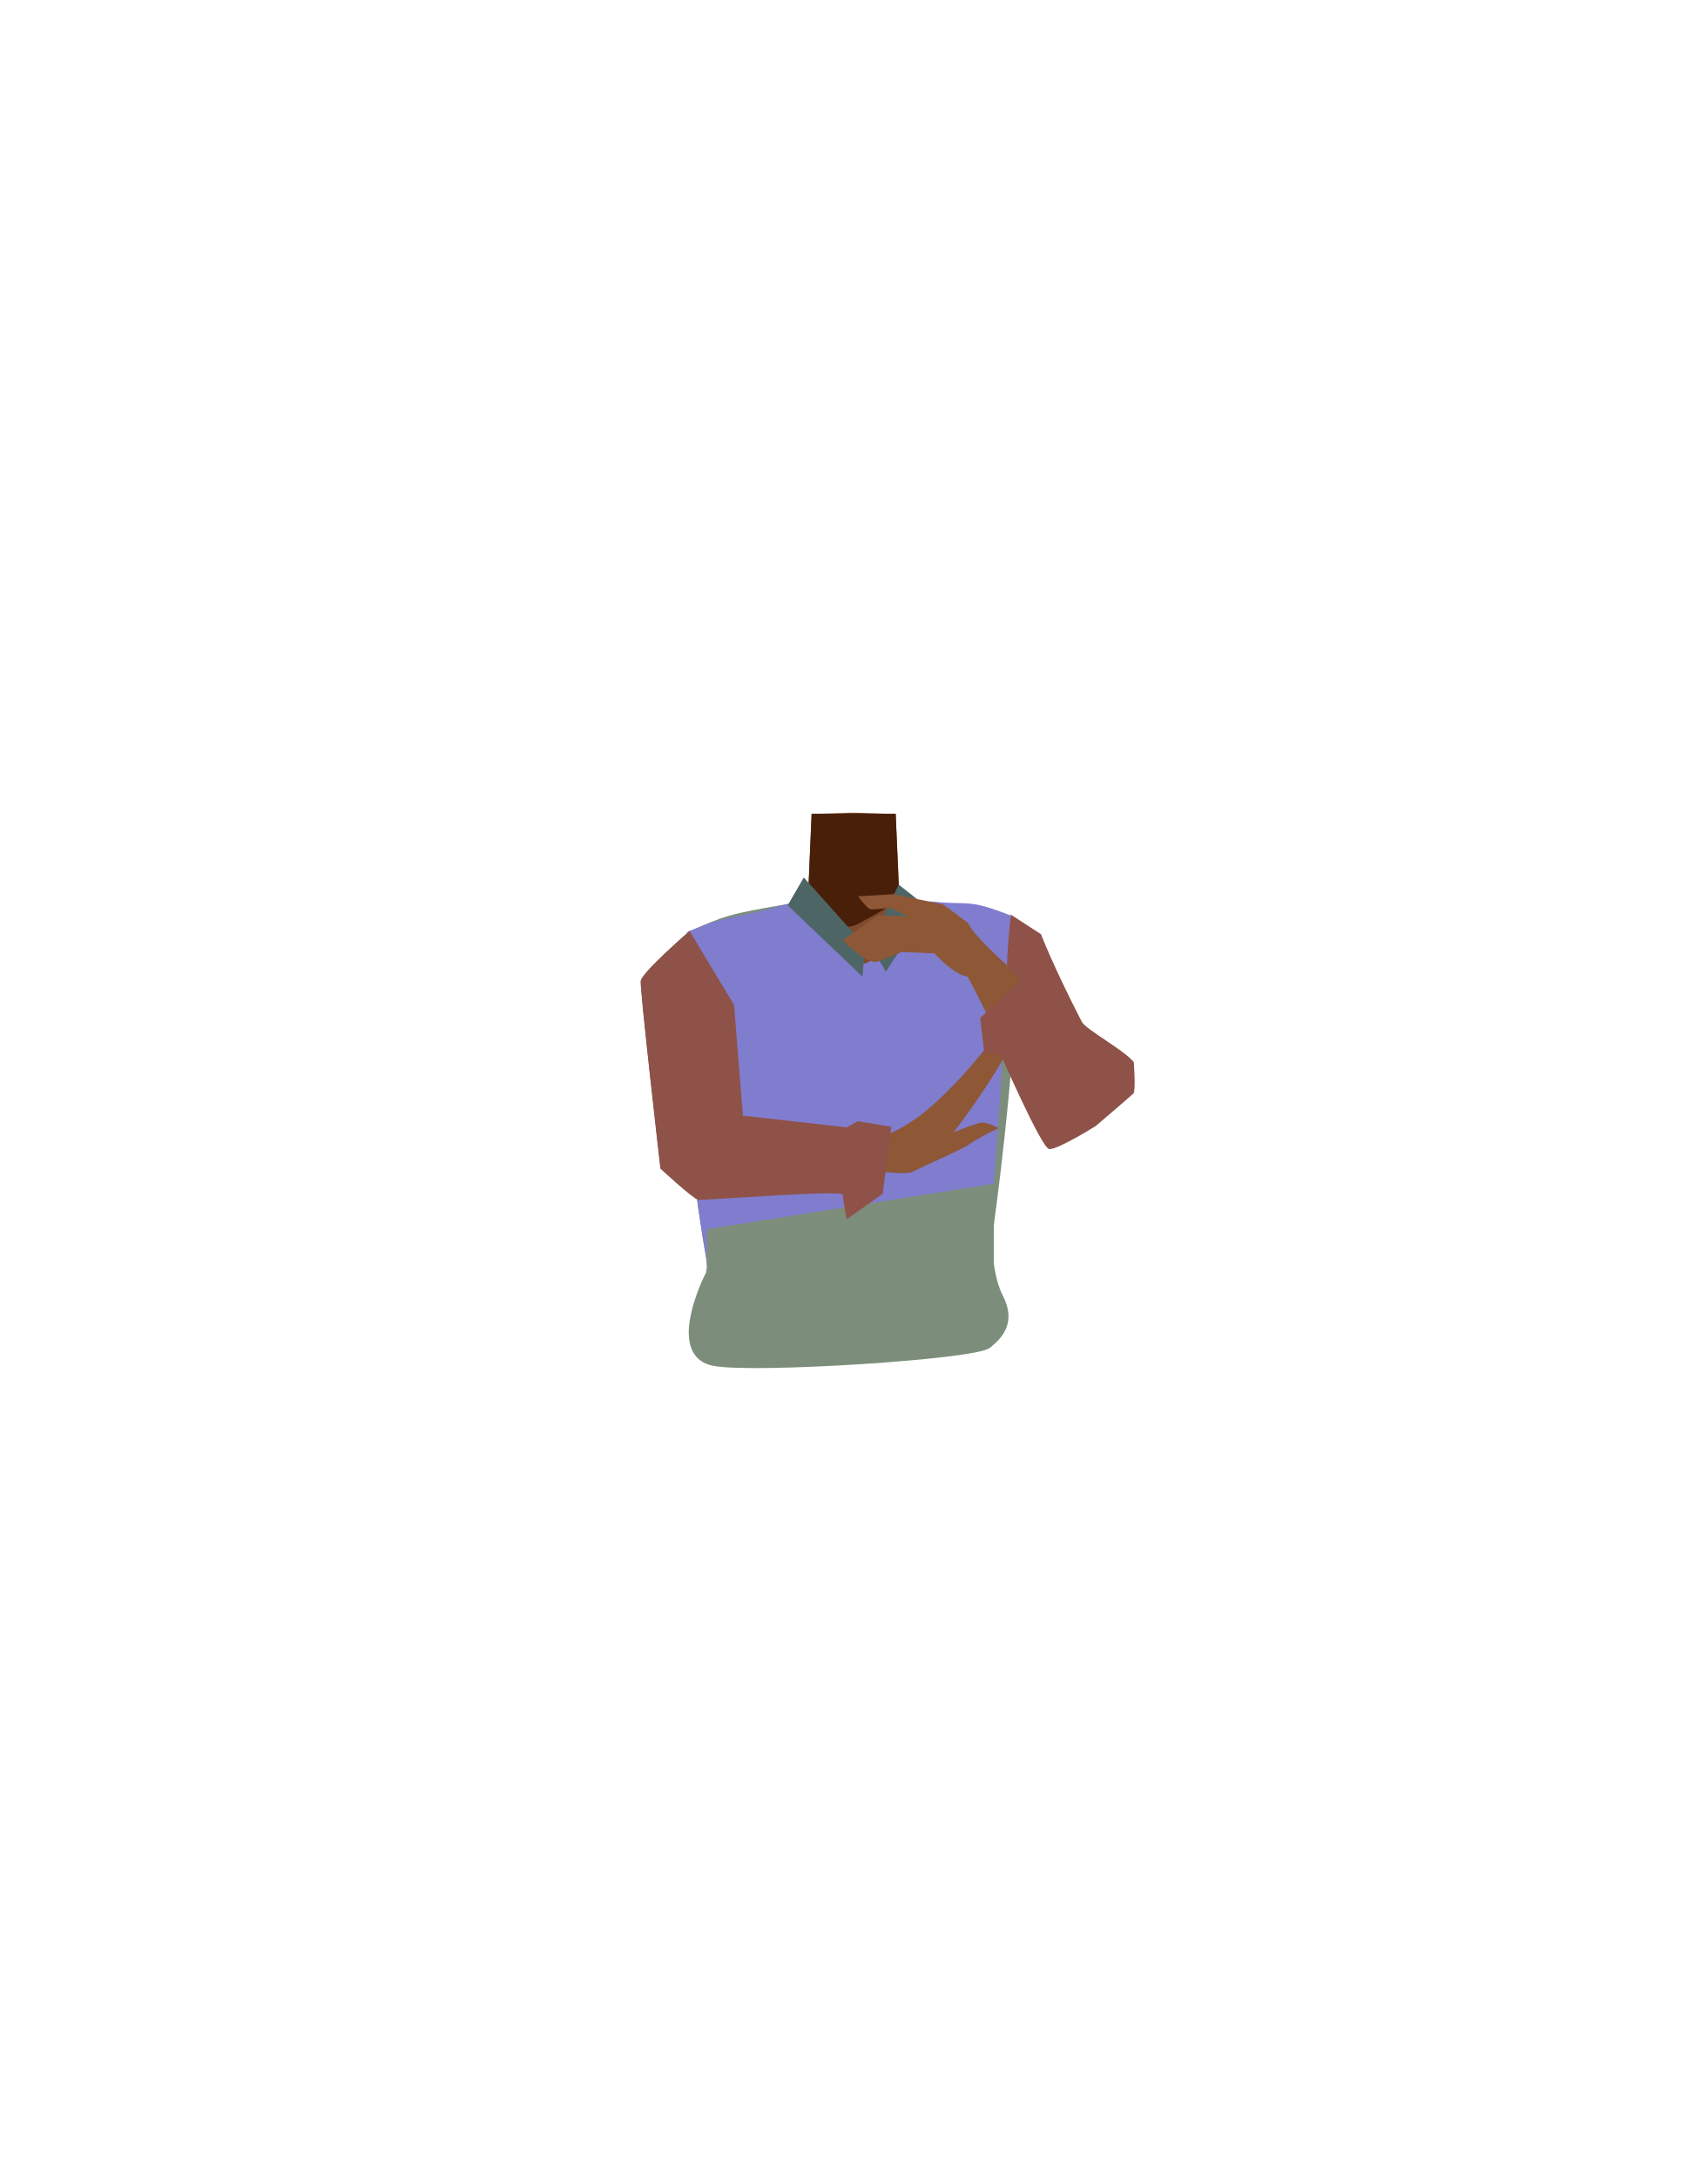
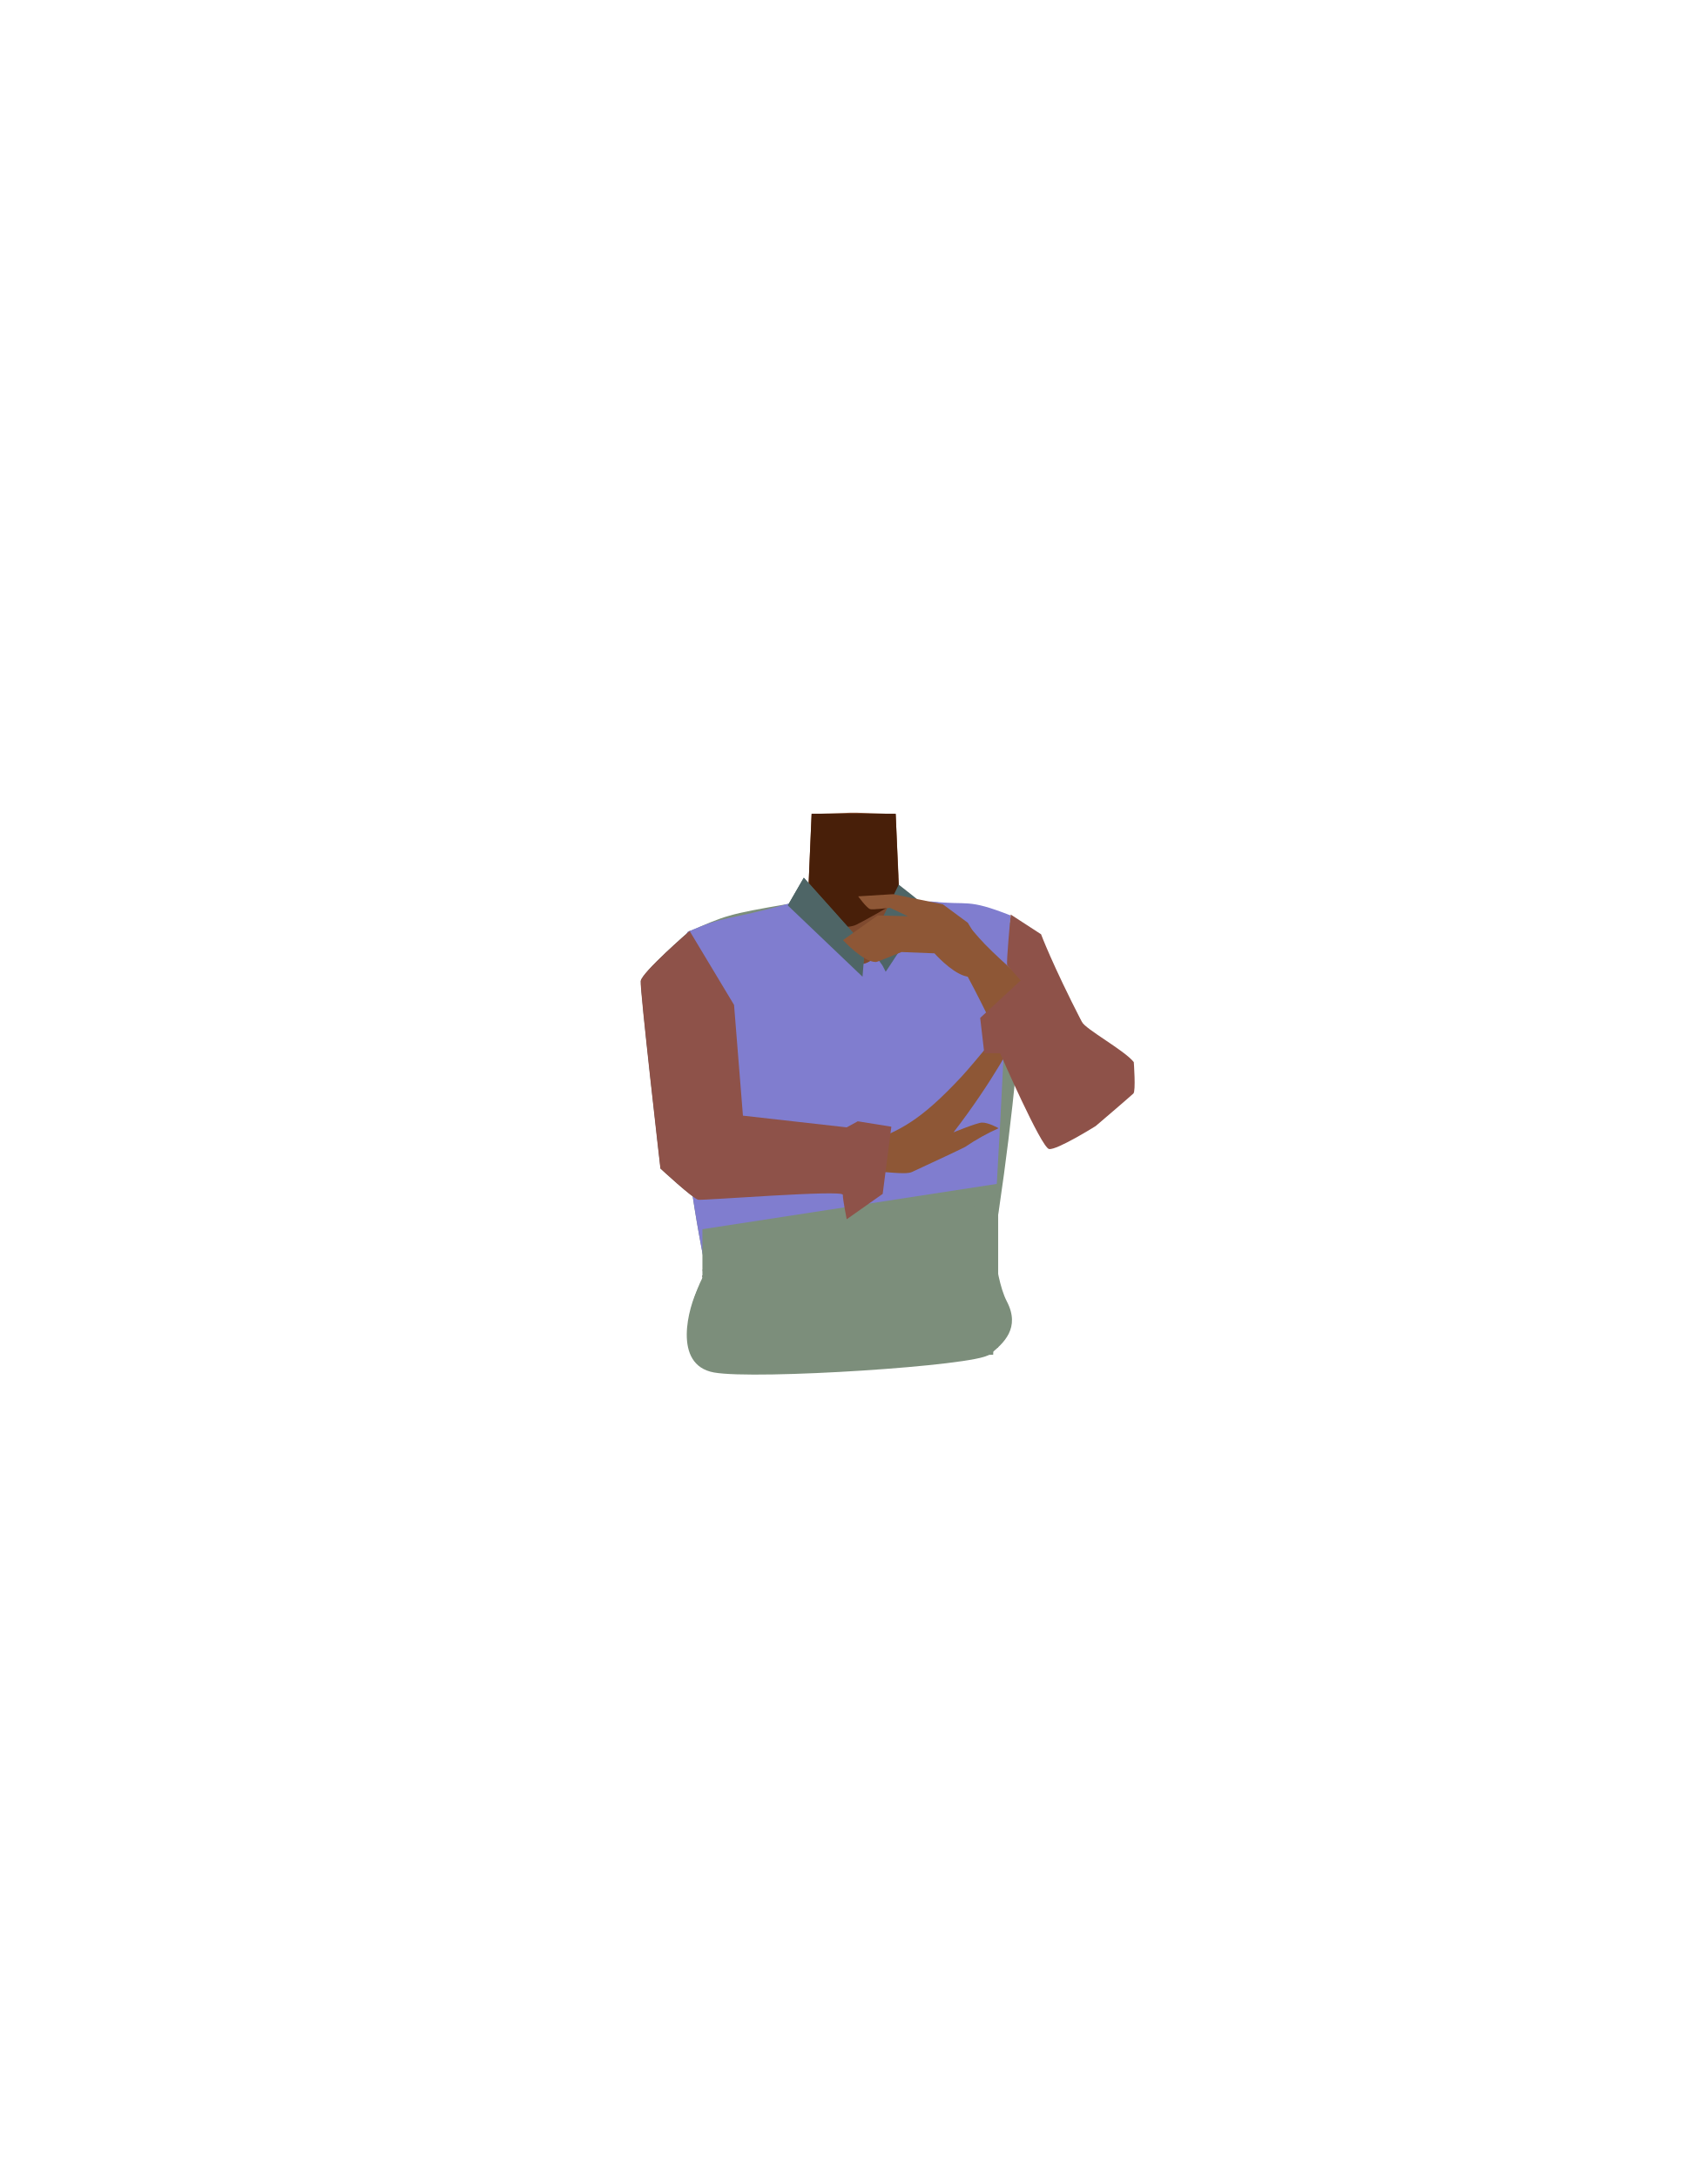
<svg xmlns="http://www.w3.org/2000/svg" version="1.1" id="Calque_1" x="0px" y="0px" viewBox="0 0 788 1005" style="enable-background:new 0 0 788 1005;" xml:space="preserve">
  <style type="text/css">
	.st0{fill:#7F4A2F;}
	.st1{fill:#481F09;}
	.st2{fill:#D68F72;}
	.st3{fill:#7C8E7B;}
	.st4{fill:#423632;}
	.st5{fill:#4E6566;}
	.st6{fill:#807DCF;}
	.st7{fill:#8E5736;}
	.st8{fill:#8E5249;}
</style>
  <g id="Calque_1_00000115507393649495719270000006572907222598607526_">
    <g id="Calque_12">
      <path class="st0" d="M465.8,459.5c0,0-0.1,3.9-9.3,10c-10.9,7.3-6.9,21.4-8.4,28.7c-1,4.9-9.9,17.3-13.7,16.6    c-10.8-2-16.9-16.2-26.7-20.4c-5.7-2.4-8.2-4.7-13.7-2c-5.5-2.8-8-0.5-13.7,2c-9.8,4.2-15.8,18.5-26.7,20.4    c-3.9,0.7-12.7-11.7-13.7-16.6c-1.5-7.3,2.5-21.4-8.4-28.7c-9.2-6.1-11.6-11-11.6-11c-7-17.1-6.1-26.7,3.9-29.7s29.4-7,38.6-10.1    c4.7-1.6,8.5-3.4,10.6-5.8l1.6-37.3l18.3-0.6h2.2l14.3,0.5l4,0.1l0.7,15.7l0.6,12.9v0.5l0.4,8.2c0.4,0.5,0.9,0.9,1.5,1.3    c2.7,2,6.8,3.2,11.6,4.2c6.5,1.3,30.5,8,37.8,9.4c3.1,0.6-2.8-0.9,0,0C475.8,430.6,472.8,442.4,465.8,459.5z" />
      <path class="st1" d="M416.5,414.1c-5.4,4.2-18.8,11.4-21.3,12.6c-8.2,3.9-28.3-5-32.8-8.1c4.7-1.6,8.5-3.4,10.6-5.8l1.6-37.3h38.8    l1.2,28.5v0.5l0.4,8.2C415.4,413.2,415.9,413.7,416.5,414.1z" />
    </g>
  </g>
  <g id="Calque_9">
    <path class="st2" d="M426.3,438.1c0,19.8,14.5,25.2,22,32.2c11.9,11.1,24.1,39.2,33.1,51.9c4.2,6,12.9-0.2,24.1-5.4l0,0   c14.2-7.3,6.3-23.3,2.9-29.4c-6.9-12.3-26-46.9-41.2-57.9c0,0-14.8-11.9-28.5-7.7C429.8,424.5,426.2,430,426.3,438.1L426.3,438.1z" />
-     <path class="st3" d="M451.3,609.5c7.3-28,25-179.9,15.1-183.7c-20.4-8-19-7.9-36.3-9.7c-12.5-1.4-21,28-32.4,28.9   c-7.1,0.6-27-29.1-33.4-28c-28.9,5-29.1,5.3-47.1,13.2c-7.6,35.8,3.6,138.1,15.6,182.5c7.8,29.1,57.9,6.1,57.9,6.1   S443.6,638.8,451.3,609.5z" />
-     <polygon class="st4" points="326.2,585.6 452.3,585.6 452.3,609 329.2,609  " />
-     <polygon class="st5" points="327.5,584.9 454.7,584.9 454.7,608.3 330.5,608.3  " />
+     <path class="st3" d="M451.3,612.5c7.8-29.9,29.8-181,15.1-186.7c-20.4-8-19-7.9-36.3-9.7c-12.5-1.4-21,28-32.4,28.9   c-7.1,0.6-27-29.1-33.4-28c-28.9,5-29.1,5.3-47.1,13.2c-10,46.8,0.7,130.1,15.6,185.5c7.8,29.1,57.9,6.1,57.9,6.1   S443.6,641.8,451.3,612.5z" />
+     <polygon class="st4" points="324.2,588.6 454.3,588.6 452.3,612 329.2,612  " />
+     <polygon class="st5" points="325.5,587.9 456.7,587.9 454.7,611.3 330.5,611.3  " />
    <path class="st2" d="M513.1,512.2c10.4-6.6,5.1-16.8-0.9-25c-4.2-5.8-47.6-39.9-60.3-54.4c-7.1-8.2-10.7-12.7-16.5-9.3   c-5.2,3.1,4.8,15.5,6.9,19.2c22.1,39.6,22.6,62.3,46.3,82.9C488.7,525.6,509.5,514.5,513.1,512.2z" />
    <path class="st3" d="M325.5,488c0,0-3.4-23.4-7.2-58.4l26.6-7.2l31.8,47.4L325.5,488z" />
  </g>
  <g id="Calque_10">
-     <polygon class="st3" points="337,626.7 326.2,582.9 459.2,546.2 456.4,622.1  " />
+     <polygon class="st3" points="335,629.7 324.2,585.9 461.2,546.2 458.4,625.1  " />
    <path class="st5" d="M363.6,417.8L371,405c0,0,28.2,31.4,28.2,31.7s-1.1,14-1.1,14L363.6,417.8z" />
    <path class="st5" d="M318.3,429.6l16.8,51l-2.1,40.3l57.9-0.7l5.1-2.8l15.5,2.5l-4,31l-16.6,11.7c0,0-1.8-8.9-1.8-11.3   s-64.3,2.7-66.7,2.3s-17.5-14.4-17.5-14.4s-9.5-82.6-9.1-86.5S318.3,429.6,318.3,429.6z" />
-     <path class="st3" d="M333.7,605.6c-3.6,3.8,16.5-15.1,15-15.3s-16.7-13.6-21.7-5.1s-16,34.8,3,39.2s121.2,2.2,127.2-2.7   s11.9-11.9,5.5-24.2s-4.3-37-9.6-41.8S333.7,605.6,333.7,605.6z" />
-     <path class="st6" d="M451.3,609.5c7.3-28,15.1-187.1,15.1-187.1c-20.4-8-19-4.5-36.3-6.4c-12.5-1.4-21,28-32.4,28.9   c-7.1,0.6-27.2-29.7-33.4-28c-29.2,8.1-29.1,5.3-47.1,13.2c-7.6,35.8,3.6,138.1,15.6,182.5c7.8,29.1,57.9,6.1,57.9,6.1   S443.6,638.8,451.3,609.5z" />
+     <path class="st3" d="M333.7,608.6c-4.2,4.4,11.8-15.7,15-15.3c-1.5-0.2-18.7-13.6-23.7-5.1s-14,34.8,5,39.2s121.2,2.2,127.2-2.7   s13.9-11.9,7.5-24.2s-6.3-40-11.6-44.8S333.7,608.6,333.7,608.6z" />
+     <path class="st6" d="M451.3,612.5c7.4-28.5,7.3-31.1,15.1-190.1c-20.4-8-19-4.5-36.3-6.4c-12.5-1.4-21,28-32.4,28.9   c-7.1,0.6-27.2-29.7-33.4-28c-29.2,8.1-29.1,5.3-47.1,13.2c-10,46.8,0.7,130.1,15.6,185.5c7.8,29.1,57.9,6.1,57.9,6.1   S443.6,641.8,451.3,612.5z" />
    <path class="st7" d="M445.5,529.2c4.9-3.3,10-6.2,15.4-8.6c0,0-4.7-2.7-7.7-2.6c-2.4,0.1-13.1,4.5-13.1,4.5l0,0   c18.4-23.9,28.4-43.3,29.5-46.2c0.8-2-1.8-8.1-1.8-8.1s-18.4,22.6-24,28.6c-19.1,20.5-28.6,25.1-44.1,30.6c-2.7,1-1.3,15,4.6,13.4   c2.1-0.6,13.4,1.5,16.6,0C433.7,534.9,445.1,529.5,445.5,529.2z" />
-     <polygon class="st4" points="326.2,585.6 452.3,585.6 452.3,609 329.2,609  " />
+     <polygon class="st4" points="324.2,588.6 454.3,588.6 452.3,612 329.2,612  " />
    <path class="st7" d="M513.1,512.2c10.4-6.6,5.1-16.8-0.9-25c-4.2-5.8-47.6-39.9-60.3-54.4c-7.1-8.2-10.7-12.7-16.5-9.3   c-5.2,3.1,4.8,15.5,6.9,19.2c22.1,39.6,21.9,51.5,45.5,72.2C503.5,528.4,509.5,514.5,513.1,512.2z" />
    <path class="st6" d="M325.5,488c0,0-3.4-23.4-7.2-58.4l26.6-7.2l31.8,47.4L325.5,488z" />
    <path class="st8" d="M466.5,422c0,0-2.2,22.7-1.6,23.4l6.2,7l-18.7,17.3l1.9,16.3h7.3c0,0,19,43.6,22.6,44.2s21.5-10.6,21.5-10.6   s13.4-11.4,17.4-15c1.2-1,0.2-14.5,0.2-14.5c-4.2-5.4-22.2-15.1-24-18.6c-13.8-26.9-18.8-40.4-18.8-40.4" />
-     <polygon class="st3" points="326.2,618.9 326.2,567.2 458.7,546.2 458.7,618.9  " />
+     <polygon class="st3" points="324.2,621.9 324.2,567.2 460.7,546.2 460.7,621.9  " />
    <path class="st5" d="M363.6,417.8L371,405c0,0,28.2,31.4,28.2,31.7s-1.1,14-1.1,14L363.6,417.8z" />
    <path class="st5" d="M407.3,445.5c0,0-6.6-9.1-6.1-9.7s13.6-27.6,13.6-27.6s12.4,9.6,12.8,10.5s-18.8,29.7-18.8,29.7L407.3,445.5z" />
    <path class="st8" d="M318.3,429.6l20.5,34.1l4.1,51.1l47.9,5.4l5.1-2.8l15.5,2.5l-4,31l-16.6,11.7c0,0-1.8-8.9-1.8-11.3   s-64.3,2.7-66.7,2.3s-17.5-14.4-17.5-14.4s-9.5-82.6-9.1-86.5S318.3,429.6,318.3,429.6z" />
-     <path class="st3" d="M332.1,611.5c-3.4,3.9,15.6-15.8,14.1-16s-17.4-13-21.9-4.3s-14.1,35.6,5.2,39.1s121.2-3.1,126.9-8.2   s11.2-12.4,4.1-24.4s-5.8-36.8-11.3-41.4S332.1,611.5,332.1,611.5z" />
+     <path class="st3" d="M332.1,614.5c-4,4.5,10.8-16.4,14.1-16c-1.5-0.2-19.4-13-23.9-4.3s-12.1,35.6,7.2,39.1s121.2-3.1,126.9-8.2   s13.2-12.4,6.1-24.4s-7.8-39.8-13.3-44.4S332.1,614.5,332.1,614.5z" />
    <path class="st7" d="M396.1,413.6l16.1-1l23,4.7l11.5,8.5c0,0,13.3,21.4,9.6,22.5c-5.7,1.7-7.2,3.3-11.2,2   c-6.5-2.1-13.8-10.4-13.8-10.4l-15.2-0.6c0,0-11.1,4.6-11.8,4.6c-5.9,0.1-15.2-10.1-15.2-10.1l16-11.4l14,0.4l-8.3-3.9   c0,0-8.3,1-9.2,0.6C399.9,418.9,396.1,413.6,396.1,413.6z" />
  </g>
</svg>
